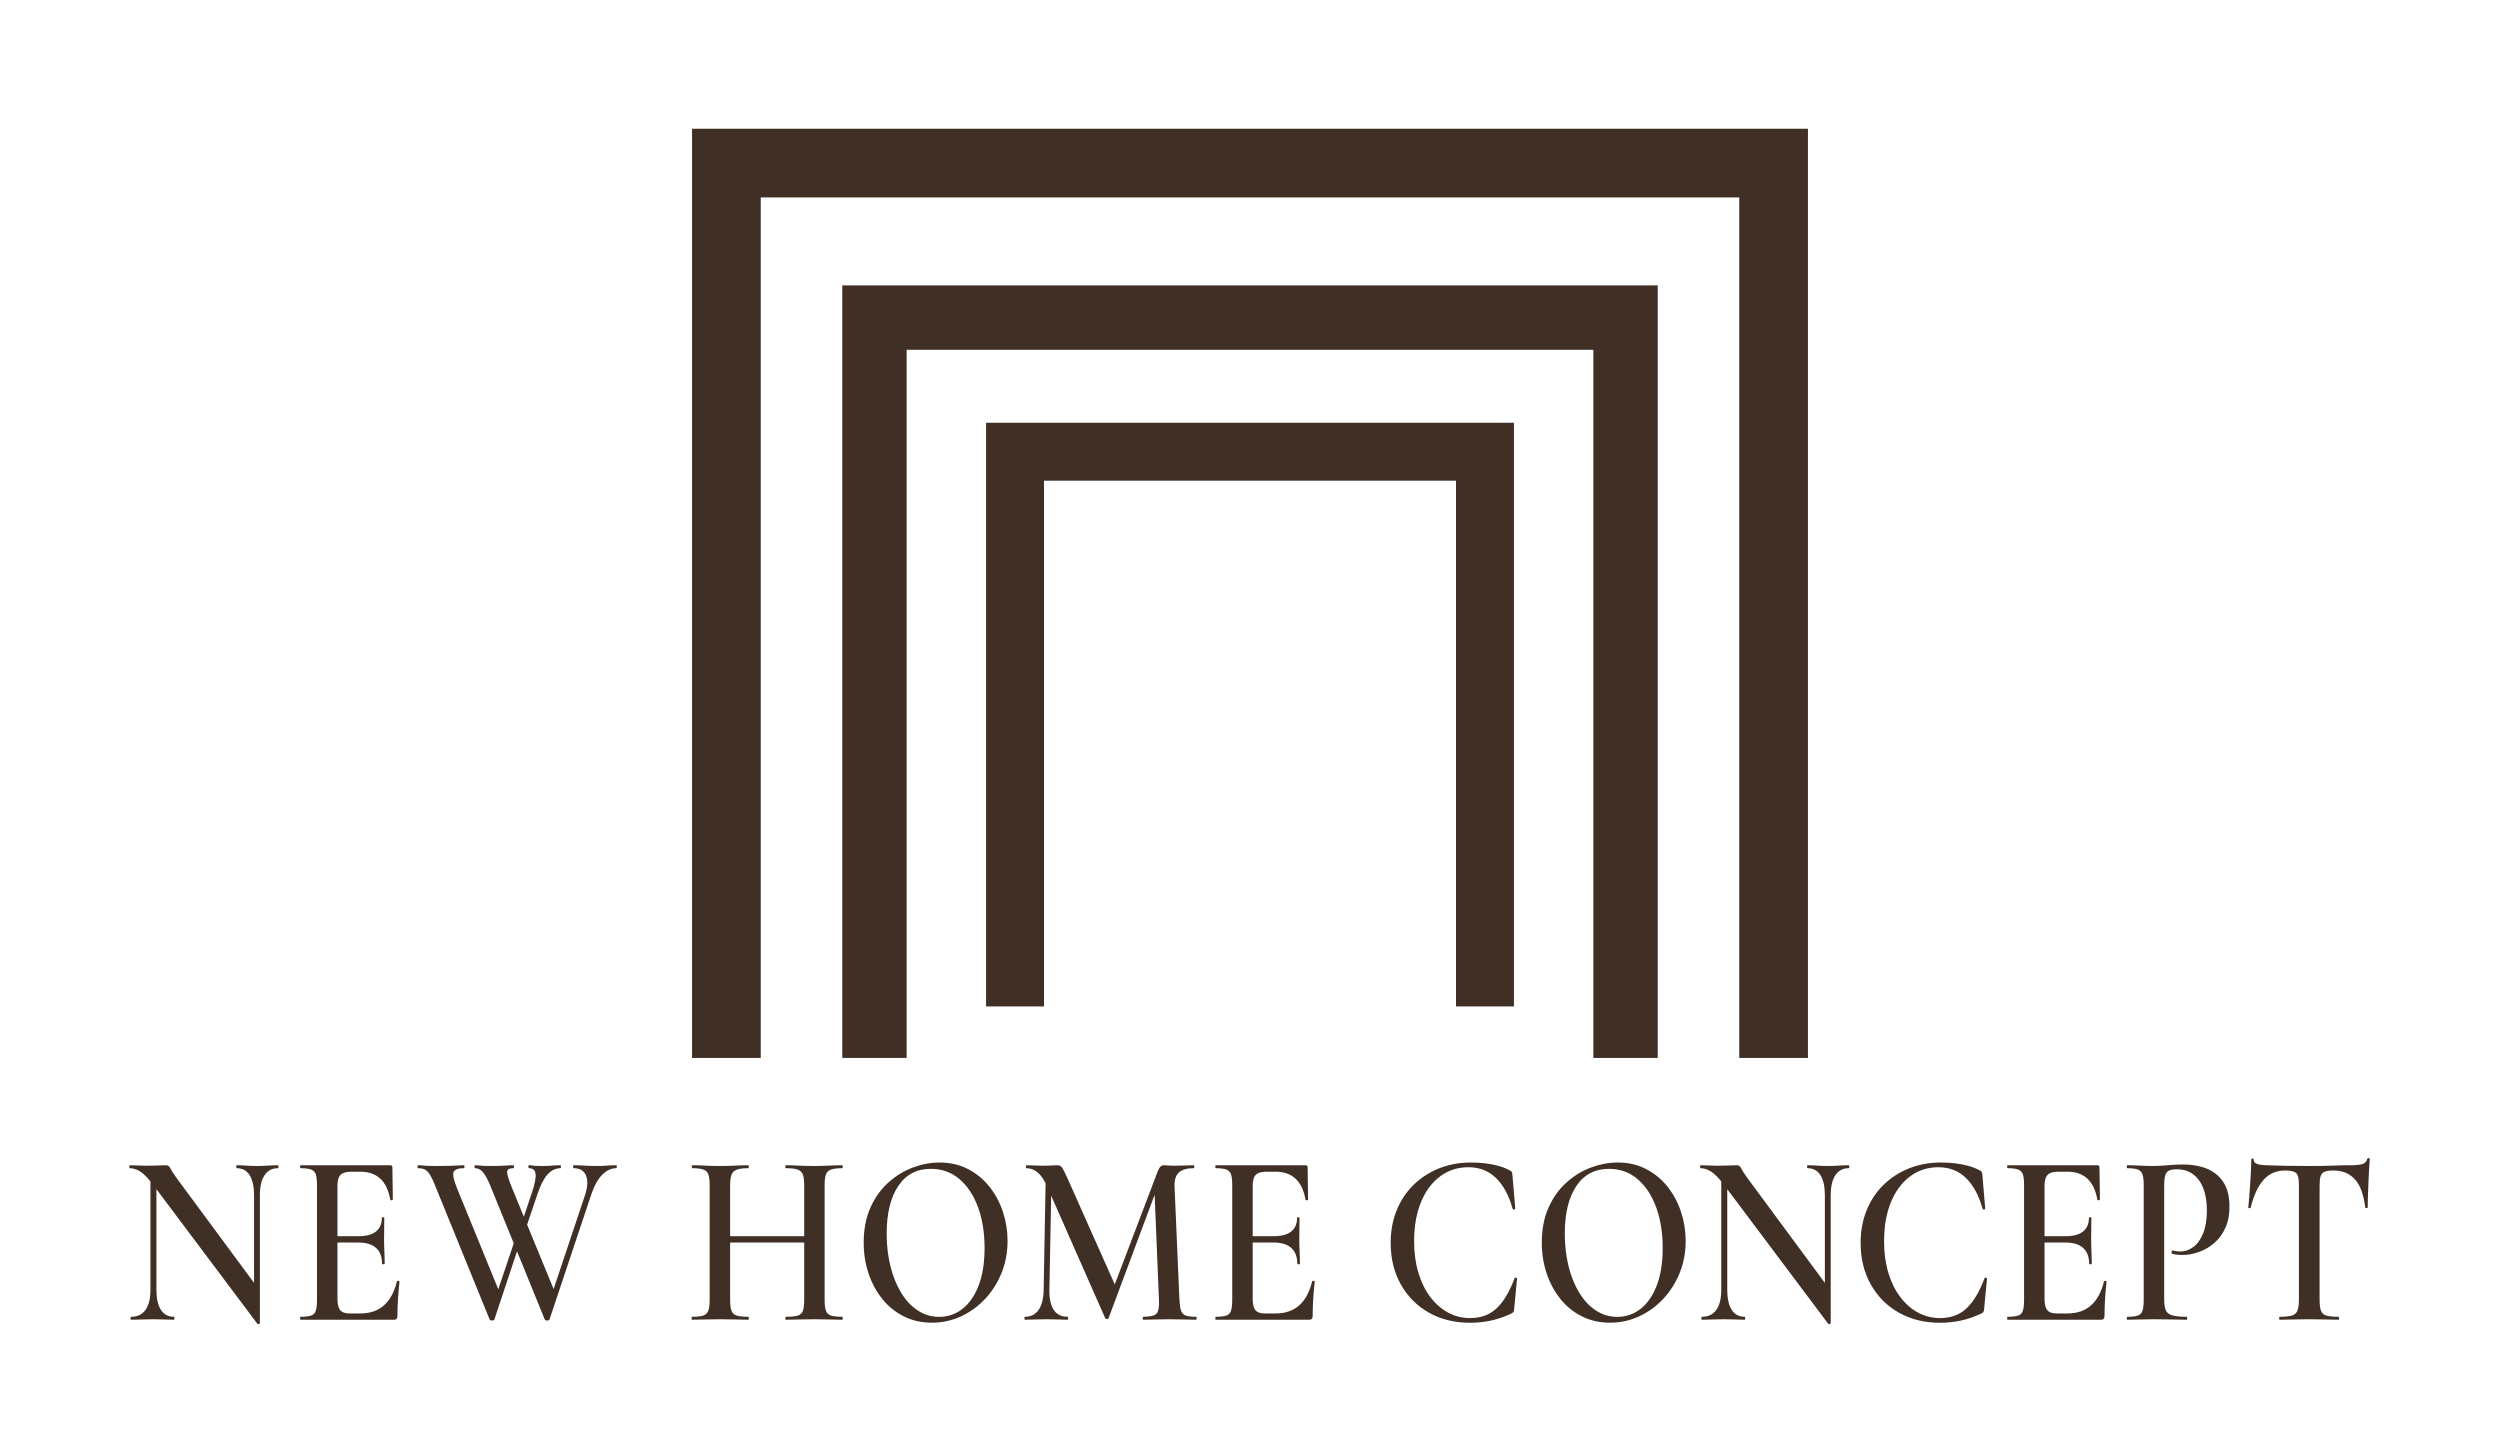
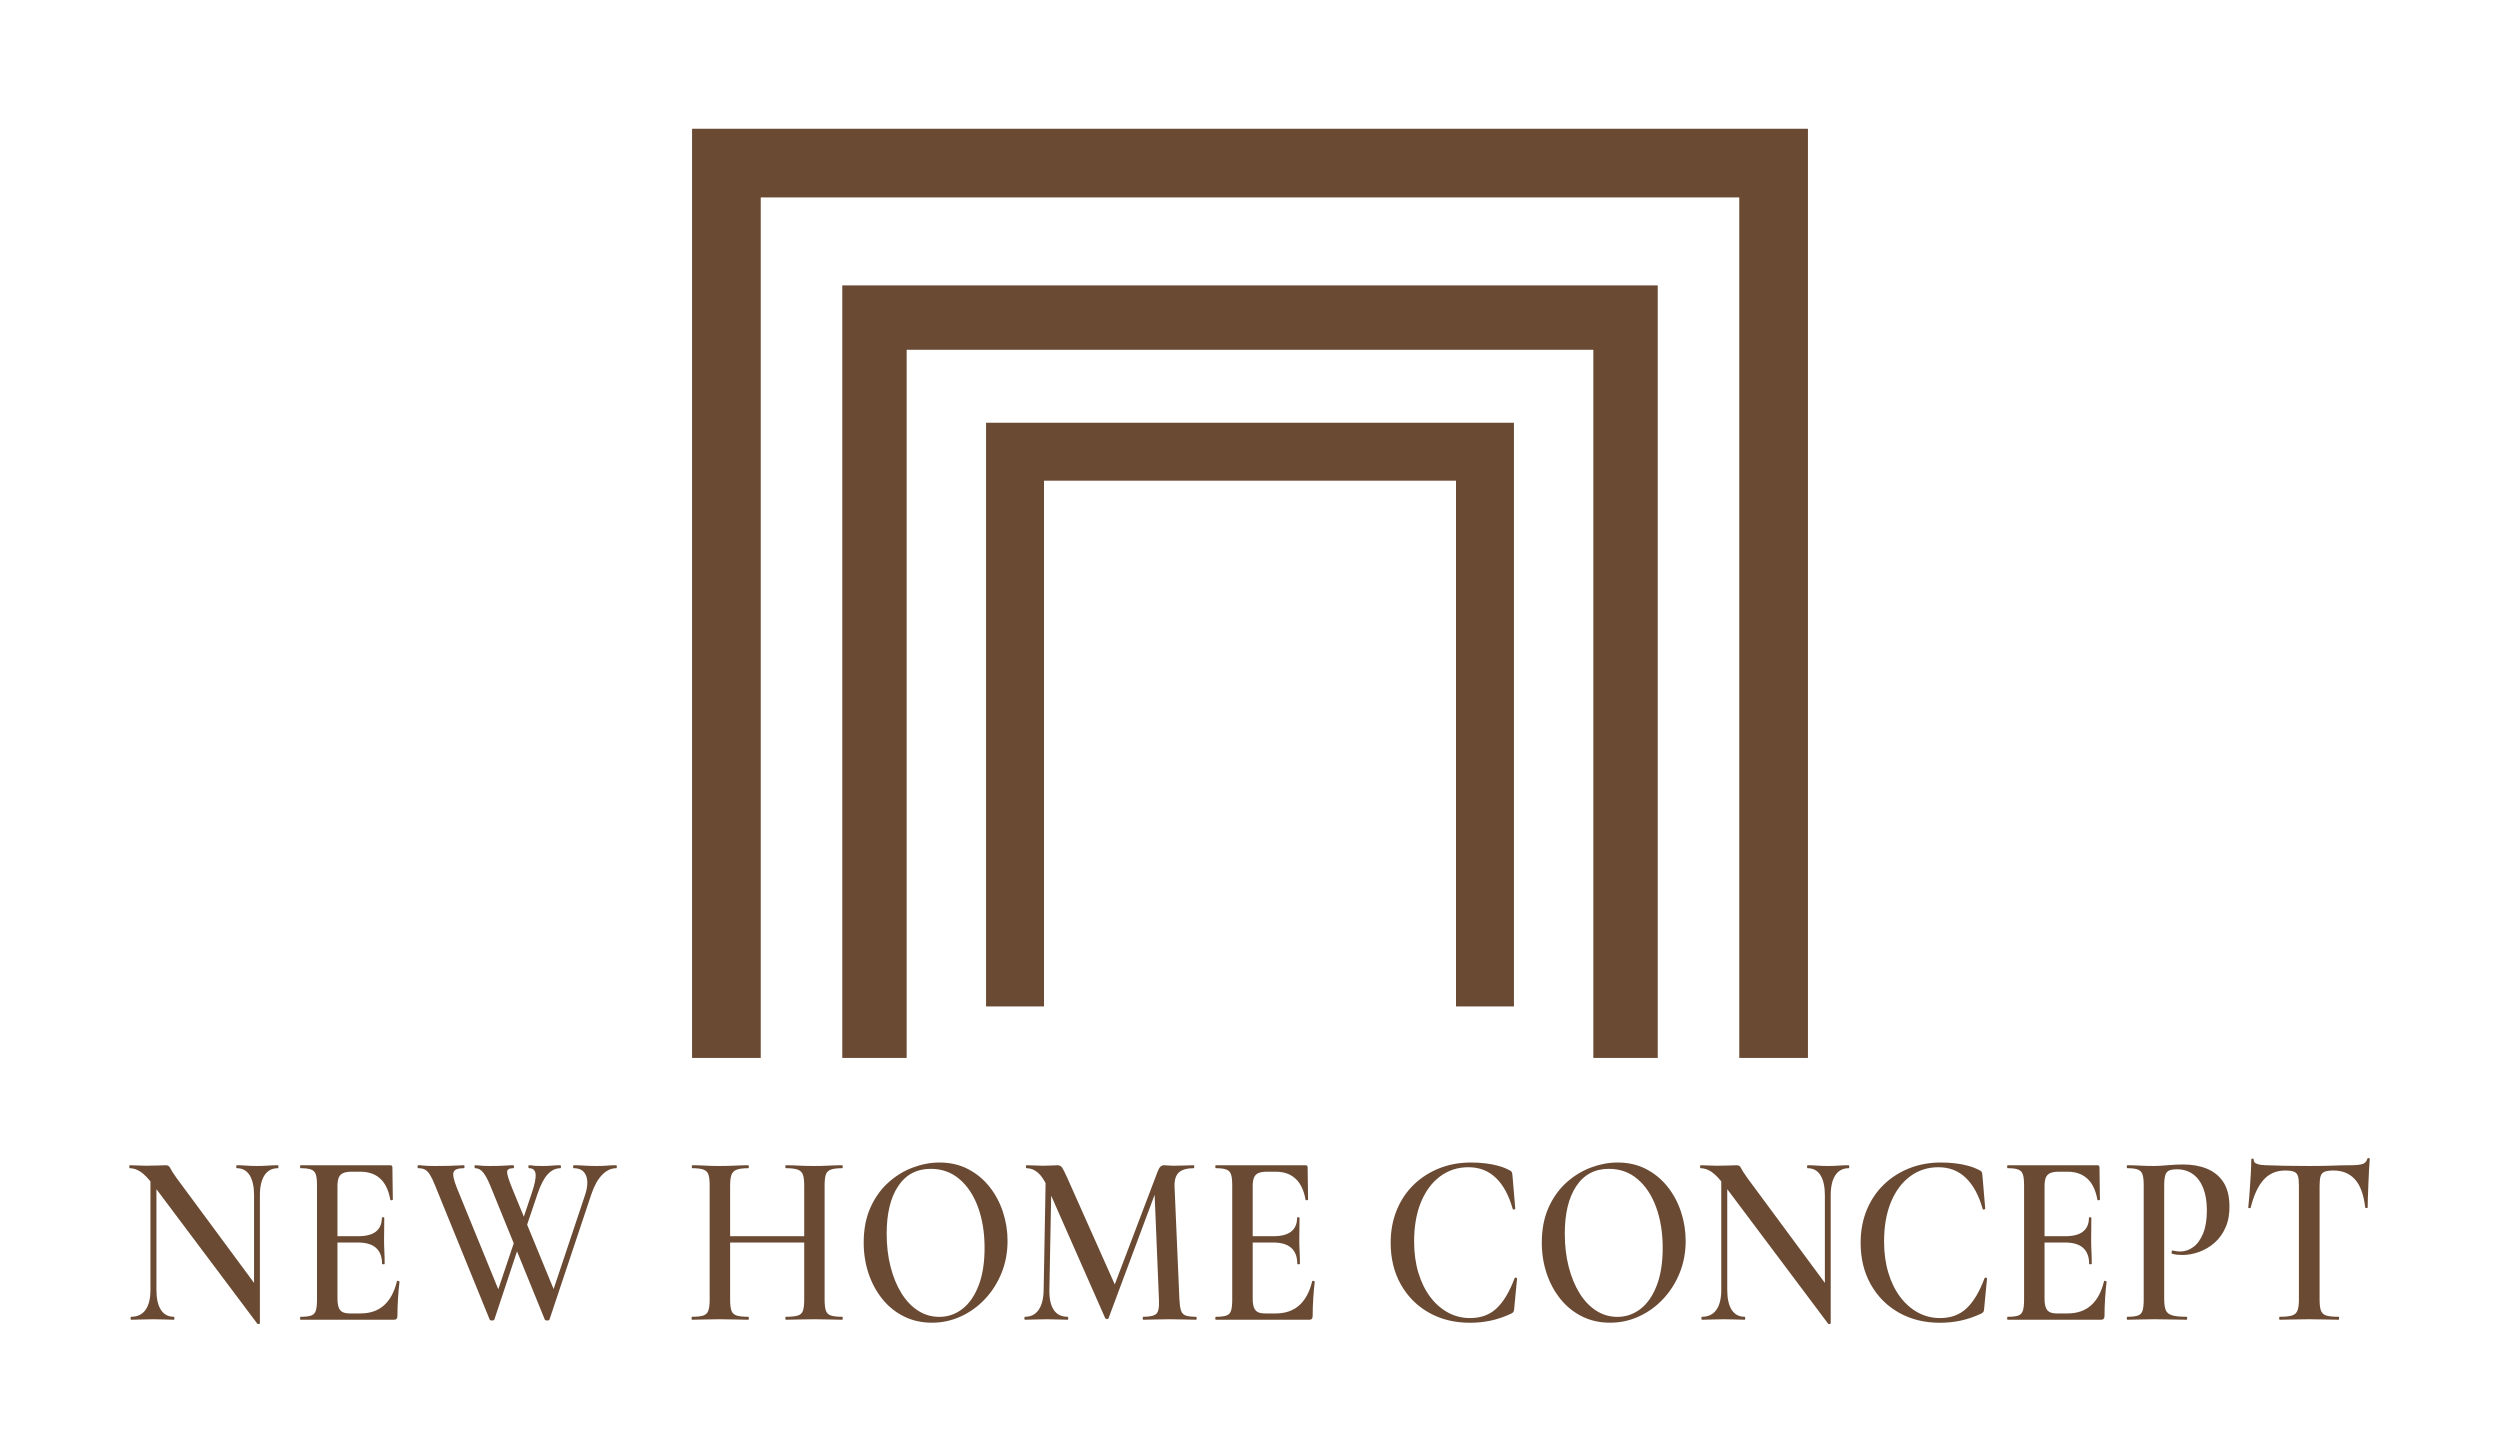
<svg xmlns="http://www.w3.org/2000/svg" viewBox="0 0 1165 675" width="1165" height="675" role="img" aria-label="New Home Concept">
-   <g fill="#402F25">
+   <g fill="#6B4A33">
    <path d="M0 433V0H520V433H488V32H32V433Z M70 433V73H450V433H420V103H100V433Z M137 409V137H383V409H356V164H164V409Z" transform="translate(322.50 60)" />
    <path d="M10.11 58.1V2.65L12.9 2.88V58.1Q12.9 64.14 14.97 67.38Q17.04 70.62 21.04 70.62Q21.27 70.62 21.27 71.31Q21.27 72 21.04 72Q18.91 72 16.64 71.88Q14.36 71.77 11.63 71.77Q8.79 71.77 6.11 71.88Q3.43 72 1.13 72Q0.85 72 0.85 71.31Q0.85 70.62 1.13 70.62Q5.54 70.62 7.83 67.38Q10.11 64.14 10.11 58.1ZM61.11 73.6Q61.11 73.92 60.64 73.97Q60.18 74.03 59.97 73.92L11.62 9.45Q8.07 4.72 5.52 3.05Q2.96 1.38 0.48 1.38Q0.25 1.38 0.25 0.69Q0.25 0 0.48 0Q2.41 0 4.43 0.12Q6.46 0.23 8.15 0.23Q11.16 0.23 13.62 0.12Q16.07 0 17.4 0Q18.7 0 19.32 1.32Q19.93 2.65 22.31 5.99L60.3 57.41ZM61.11 14.02V73.6L58.39 70.11V14.02Q58.39 7.97 56.35 4.68Q54.3 1.38 50.31 1.38Q50.11 1.38 50.11 0.69Q50.11 0 50.31 0Q52.46 0 54.74 0.17Q57.01 0.35 59.74 0.35Q62.34 0.35 64.86 0.17Q67.39 0 69.52 0Q69.75 0 69.75 0.69Q69.75 1.38 69.52 1.38Q65.42 1.38 63.26 4.68Q61.11 7.97 61.11 14.02ZM123.66 72H80.1Q79.83 72 79.83 71.31Q79.83 70.62 80.1 70.62Q83.41 70.62 85.02 70.04Q86.64 69.47 87.18 67.74Q87.72 66.01 87.72 62.67V9.33Q87.72 5.99 87.18 4.32Q86.64 2.65 85.02 2.02Q83.41 1.38 80.1 1.38Q79.83 1.38 79.83 0.69Q79.83 0 80.1 0H121.88Q122.86 0 122.86 1.04L123.06 15.98Q123.06 16.24 122.55 16.32Q122.03 16.41 121.88 16.06Q120.72 9.49 117.21 6.26Q113.7 3.02 107.97 3.02H103.89Q101.41 3.02 99.95 3.64Q98.5 4.26 97.88 5.72Q97.26 7.18 97.26 9.6V62.21Q97.26 64.68 97.81 66.21Q98.35 67.74 99.59 68.4Q100.83 69.06 103.01 69.06H107.95Q114.73 69.06 118.95 65.28Q123.17 61.5 124.97 54.1Q125.04 53.75 125.61 53.89Q126.17 54.03 126.17 54.29Q125.77 57.54 125.48 61.99Q125.2 66.45 125.2 70.27Q125.2 72 123.66 72ZM118.04 45.93Q118.04 41.08 115.26 38.55Q112.48 36.01 106.79 36.01H92.72V33.07H106.95Q112.51 33.07 115.23 30.87Q117.94 28.67 117.94 24.54Q117.94 24.23 118.51 24.23Q119.07 24.23 119.07 24.54Q119.07 28.22 119.02 30.27Q118.97 32.32 118.97 34.56Q118.97 37.34 119.11 40.03Q119.25 42.72 119.25 45.93Q119.25 46.16 118.65 46.16Q118.04 46.16 118.04 45.93ZM182.95 34.06 170.38 71.88Q170.28 72.35 169.33 72.35Q168.37 72.35 168.17 71.88L142.8 9.56Q141.48 6.23 140.4 4.49Q139.33 2.74 138.08 2.06Q136.83 1.38 134.87 1.38Q134.57 1.38 134.57 0.69Q134.57 0 134.87 0Q136.13 0 137 0.12Q137.87 0.23 139.11 0.29Q140.35 0.35 142.53 0.35Q146.46 0.35 148.94 0.29Q151.42 0.23 153.12 0.12Q154.81 0 156.17 0Q156.47 0 156.47 0.69Q156.47 1.38 156.17 1.38Q152.14 1.38 151.39 3.16Q150.64 4.93 152.98 10.75L173.08 59.95L169.08 67.08L181.18 31.09ZM227.21 0Q227.43 0 227.43 0.69Q227.43 1.38 227.21 1.38Q223.66 1.38 220.64 4.43Q217.63 7.47 215.6 13.42L196.07 71.88Q195.97 72.35 195.02 72.35Q194.06 72.35 193.86 71.88L168.49 9.56Q166.86 5.57 165.24 3.48Q163.62 1.38 161.43 1.38Q161.13 1.38 161.13 0.69Q161.13 0 161.43 0Q162.54 0 163.38 0.12Q164.22 0.23 165.31 0.29Q166.4 0.35 168.29 0.35Q173.08 0.35 175.36 0.17Q177.64 0 179.22 0Q179.52 0 179.52 0.69Q179.52 1.38 179.22 1.38Q176.37 1.38 176.31 3.08Q176.25 4.77 178.67 10.75L198.91 59.95L194.85 67.08L212.65 13.82Q214.49 8.2 213.08 4.79Q211.67 1.38 207.36 1.38Q207.06 1.38 207.06 0.69Q207.06 0 207.36 0Q209.89 0 212.27 0.17Q214.64 0.35 218.27 0.35Q221.11 0.35 222.9 0.17Q224.7 0 227.21 0ZM181.73 31.09 187.8 12.98Q189.86 6.95 189.59 4.16Q189.32 1.38 186.51 1.38Q186.23 1.38 186.23 0.69Q186.23 0 186.51 0Q187.54 0 188.02 0.12Q188.5 0.23 189.49 0.29Q190.49 0.35 193.06 0.35Q195.65 0.35 197.27 0.17Q198.9 0 201.19 0Q201.39 0 201.39 0.69Q201.39 1.38 201.19 1.38Q197.86 1.38 195.23 4.22Q192.61 7.05 190.46 13.42L183.49 34.06ZM314.76 9.56Q314.76 6.22 314.19 4.49Q313.61 2.76 311.8 2.07Q309.99 1.38 306.26 1.38Q305.96 1.38 305.96 0.69Q305.96 0 306.26 0Q308.8 0 312.04 0.17Q315.29 0.35 319.58 0.35Q323.08 0.35 326.49 0.17Q329.9 0 332.43 0Q332.73 0 332.73 0.69Q332.73 1.38 332.43 1.38Q328.99 1.38 327.22 2.02Q325.45 2.65 324.86 4.32Q324.27 5.99 324.27 9.33V62.67Q324.27 66.01 324.86 67.74Q325.45 69.47 327.22 70.04Q328.99 70.62 332.43 70.62Q332.73 70.62 332.73 71.31Q332.73 72 332.43 72Q329.9 72 326.49 71.88Q323.08 71.77 319.58 71.77Q315.29 71.77 312.04 71.88Q308.8 72 306.26 72Q305.96 72 305.96 71.31Q305.96 70.62 306.26 70.62Q309.99 70.62 311.8 70.04Q313.61 69.47 314.19 67.74Q314.76 66.01 314.76 62.67ZM275.15 36.01V33.07H319.08V36.01ZM270.7 62.67V9.33Q270.7 5.99 270.11 4.32Q269.52 2.65 267.8 2.02Q266.08 1.38 262.64 1.38Q262.37 1.38 262.37 0.69Q262.37 0 262.64 0Q265.2 0 268.42 0.17Q271.64 0.35 275.13 0.35Q279.44 0.35 282.77 0.17Q286.1 0 288.74 0Q288.94 0 288.94 0.69Q288.94 1.38 288.74 1.38Q285.11 1.38 283.3 2.07Q281.48 2.76 280.86 4.49Q280.24 6.22 280.24 9.56V62.67Q280.24 66.01 280.84 67.74Q281.45 69.47 283.29 70.04Q285.14 70.62 288.74 70.62Q288.94 70.62 288.94 71.31Q288.94 72 288.74 72Q285.98 72 282.71 71.88Q279.44 71.77 275.13 71.77Q271.61 71.77 268.32 71.88Q265.02 72 262.47 72Q262.27 72 262.27 71.31Q262.27 70.62 262.47 70.62Q265.99 70.62 267.73 70.04Q269.47 69.47 270.09 67.74Q270.7 66.01 270.7 62.67ZM374.29 73.38Q367.07 73.38 361.2 70.44Q355.32 67.51 351.16 62.32Q346.99 57.14 344.73 50.4Q342.48 43.66 342.48 36.06Q342.48 26.73 345.64 19.7Q348.8 12.67 354.02 8.01Q359.24 3.34 365.46 1.04Q371.68 -1.27 377.81 -1.27Q385.23 -1.27 391.11 1.79Q396.98 4.84 401.09 10.02Q405.21 15.21 407.37 21.77Q409.52 28.34 409.52 35.25Q409.52 43.32 406.71 50.23Q403.9 57.14 399.03 62.32Q394.17 67.51 387.79 70.44Q381.42 73.38 374.29 73.38ZM377.69 70.66Q383.7 70.66 388.47 66.96Q393.25 63.26 396.03 56.07Q398.81 48.88 398.81 38.56Q398.81 27.87 395.76 19.56Q392.72 11.25 387.11 6.47Q381.51 1.68 373.74 1.68Q363.91 1.68 358.55 9.73Q353.19 17.77 353.19 31.89Q353.19 40.2 355 47.29Q356.8 54.37 360.08 59.65Q363.36 64.92 367.85 67.79Q372.33 70.66 377.69 70.66ZM426.34 58.1 427.35 2.65 430.06 2.88 429.01 58.1Q428.91 64.14 431.03 67.38Q433.15 70.62 437.52 70.62Q437.79 70.62 437.79 71.31Q437.79 72 437.52 72Q435.31 72 432.99 71.88Q430.67 71.77 427.78 71.77Q424.79 71.77 422.29 71.88Q419.79 72 417.64 72Q417.37 72 417.37 71.31Q417.37 70.62 417.64 70.62Q421.78 70.62 424.01 67.38Q426.24 64.14 426.34 58.1ZM497.41 70.62Q497.63 70.62 497.63 71.31Q497.63 72 497.41 72Q494.85 72 491.64 71.88Q488.42 71.77 484.89 71.77Q481.34 71.77 478.3 71.88Q475.25 72 472.78 72Q472.5 72 472.5 71.31Q472.5 70.62 472.78 70.62Q477.58 70.62 478.96 69.12Q480.34 67.62 480.07 62.67L477.9 9.97L482.41 2.11L456.62 71.19Q456.52 71.65 455.86 71.65Q455.19 71.65 454.99 71.19L427.81 9.56Q424.16 1.38 418.34 1.38Q418.07 1.38 418.07 0.69Q418.07 0 418.34 0Q420.28 0 422.43 0.12Q424.57 0.23 426.04 0.23Q428.32 0.23 430.07 0.12Q431.82 0 432.78 0Q434.19 0 434.95 1.12Q435.72 2.24 437.4 5.99L460.02 56.75L455.66 65.6L479.48 2.88Q480.06 1.36 480.76 0.68Q481.47 0 482.49 0Q483.36 0 484.44 0.12Q485.51 0.23 486.96 0.23Q490.01 0.23 492.09 0.12Q494.17 0 496.26 0Q496.54 0 496.54 0.69Q496.54 1.38 496.26 1.38Q491.56 1.38 489.36 3.37Q487.17 5.35 487.34 10.02L489.61 62.67Q489.78 66.01 490.36 67.74Q490.94 69.47 492.56 70.04Q494.17 70.62 497.41 70.62ZM550.16 72H506.6Q506.33 72 506.33 71.31Q506.33 70.62 506.6 70.62Q509.91 70.62 511.52 70.04Q513.14 69.47 513.68 67.74Q514.22 66.01 514.22 62.67V9.33Q514.22 5.99 513.68 4.32Q513.14 2.65 511.52 2.02Q509.91 1.38 506.6 1.38Q506.33 1.38 506.33 0.69Q506.33 0 506.6 0H548.38Q549.36 0 549.36 1.04L549.56 15.98Q549.56 16.24 549.05 16.32Q548.53 16.41 548.38 16.06Q547.22 9.49 543.71 6.26Q540.2 3.02 534.47 3.02H530.39Q527.91 3.02 526.45 3.64Q525 4.26 524.38 5.72Q523.76 7.18 523.76 9.6V62.21Q523.76 64.68 524.31 66.21Q524.85 67.74 526.09 68.4Q527.33 69.06 529.51 69.06H534.45Q541.23 69.06 545.45 65.28Q549.67 61.5 551.47 54.1Q551.54 53.75 552.11 53.89Q552.67 54.03 552.67 54.29Q552.27 57.54 551.98 61.99Q551.7 66.45 551.7 70.27Q551.7 72 550.16 72ZM544.54 45.93Q544.54 41.08 541.76 38.55Q538.98 36.01 533.29 36.01H519.22V33.07H533.45Q539.01 33.07 541.73 30.87Q544.44 28.67 544.44 24.54Q544.44 24.23 545.01 24.23Q545.57 24.23 545.57 24.54Q545.57 28.22 545.52 30.27Q545.47 32.32 545.47 34.56Q545.47 37.34 545.61 40.03Q545.75 42.72 545.75 45.93Q545.75 46.16 545.15 46.16Q544.54 46.16 544.54 45.93ZM625.43 -1.27Q628.86 -1.27 632.12 -0.89Q635.38 -0.51 638.27 0.29Q641.15 1.09 643.46 2.35Q644.28 2.73 644.5 3.18Q644.73 3.64 644.83 4.97L646.11 20.19Q646.11 20.5 645.59 20.63Q645.07 20.76 644.9 20.3Q642.26 10.91 637.11 5.92Q631.97 0.93 624.27 0.93Q616.87 0.93 611.15 5.15Q605.44 9.37 602.21 17.12Q598.98 24.87 598.98 35.55Q598.98 43.46 600.94 50.02Q602.9 56.57 606.45 61.31Q609.99 66.04 614.73 68.63Q619.47 71.22 625.05 71.22Q632.59 71.22 637.41 66.69Q642.23 62.16 645.82 52.61Q645.99 52.26 646.47 52.38Q646.95 52.49 646.95 52.8L645.64 66.52Q645.54 67.9 645.3 68.29Q645.07 68.68 644.25 69.14Q639.29 71.44 634.58 72.43Q629.87 73.41 625.03 73.41Q614.27 73.41 605.92 68.72Q597.57 64.02 592.81 55.59Q588.05 47.16 588.05 36.17Q588.05 27.88 590.85 20.99Q593.66 14.09 598.74 9.13Q603.83 4.17 610.64 1.45Q617.46 -1.27 625.43 -1.27ZM690.29 73.38Q683.07 73.38 677.2 70.44Q671.32 67.51 667.16 62.32Q662.99 57.14 660.73 50.4Q658.48 43.66 658.48 36.06Q658.48 26.73 661.64 19.7Q664.8 12.67 670.02 8.01Q675.24 3.34 681.46 1.04Q687.68 -1.27 693.81 -1.27Q701.23 -1.27 707.11 1.79Q712.98 4.84 717.09 10.02Q721.21 15.21 723.37 21.77Q725.52 28.34 725.52 35.25Q725.52 43.32 722.71 50.23Q719.9 57.14 715.03 62.32Q710.17 67.51 703.79 70.44Q697.42 73.38 690.29 73.38ZM693.69 70.66Q699.7 70.66 704.47 66.96Q709.25 63.26 712.03 56.07Q714.81 48.88 714.81 38.56Q714.81 27.87 711.76 19.56Q708.72 11.25 703.11 6.47Q697.51 1.68 689.74 1.68Q679.91 1.68 674.55 9.73Q669.19 17.77 669.19 31.89Q669.19 40.2 671 47.29Q672.8 54.37 676.08 59.65Q679.36 64.92 683.85 67.79Q688.33 70.66 693.69 70.66ZM742.11 58.1V2.65L744.9 2.88V58.1Q744.9 64.14 746.97 67.38Q749.04 70.62 753.04 70.62Q753.27 70.62 753.27 71.31Q753.27 72 753.04 72Q750.91 72 748.64 71.88Q746.36 71.77 743.63 71.77Q740.79 71.77 738.11 71.88Q735.43 72 733.13 72Q732.85 72 732.85 71.31Q732.85 70.62 733.13 70.62Q737.54 70.62 739.83 67.38Q742.11 64.14 742.11 58.1ZM793.11 73.6Q793.11 73.92 792.64 73.97Q792.18 74.03 791.97 73.92L743.62 9.45Q740.07 4.72 737.52 3.05Q734.96 1.38 732.48 1.38Q732.25 1.38 732.25 0.69Q732.25 0 732.48 0Q734.41 0 736.43 0.12Q738.46 0.23 740.15 0.23Q743.16 0.23 745.62 0.12Q748.07 0 749.4 0Q750.7 0 751.32 1.32Q751.93 2.65 754.31 5.99L792.3 57.41ZM793.11 14.02V73.6L790.39 70.11V14.02Q790.39 7.97 788.35 4.68Q786.3 1.38 782.31 1.38Q782.11 1.38 782.11 0.69Q782.11 0 782.31 0Q784.46 0 786.74 0.17Q789.01 0.35 791.74 0.35Q794.34 0.35 796.86 0.17Q799.39 0 801.52 0Q801.75 0 801.75 0.69Q801.75 1.38 801.52 1.38Q797.42 1.38 795.26 4.68Q793.11 7.97 793.11 14.02ZM844.43 -1.27Q847.86 -1.27 851.12 -0.89Q854.38 -0.51 857.27 0.29Q860.15 1.09 862.46 2.35Q863.28 2.73 863.5 3.18Q863.73 3.64 863.83 4.97L865.11 20.19Q865.11 20.5 864.59 20.63Q864.07 20.76 863.9 20.3Q861.26 10.91 856.11 5.92Q850.97 0.93 843.27 0.93Q835.87 0.93 830.15 5.15Q824.44 9.37 821.21 17.12Q817.98 24.87 817.98 35.55Q817.98 43.46 819.94 50.02Q821.9 56.57 825.45 61.31Q828.99 66.04 833.73 68.63Q838.47 71.22 844.05 71.22Q851.59 71.22 856.41 66.69Q861.23 62.16 864.82 52.61Q864.99 52.26 865.47 52.38Q865.95 52.49 865.95 52.8L864.64 66.52Q864.54 67.9 864.3 68.29Q864.07 68.68 863.25 69.14Q858.29 71.44 853.58 72.43Q848.87 73.41 844.03 73.41Q833.27 73.41 824.92 68.72Q816.57 64.02 811.81 55.59Q807.05 47.16 807.05 36.17Q807.05 27.88 809.85 20.99Q812.66 14.09 817.74 9.13Q822.83 4.17 829.64 1.45Q836.46 -1.27 844.43 -1.27ZM919.16 72H875.6Q875.33 72 875.33 71.31Q875.33 70.62 875.6 70.62Q878.91 70.62 880.52 70.04Q882.14 69.47 882.68 67.74Q883.22 66.01 883.22 62.67V9.33Q883.22 5.99 882.68 4.32Q882.14 2.65 880.52 2.02Q878.91 1.38 875.6 1.38Q875.33 1.38 875.33 0.69Q875.33 0 875.6 0H917.38Q918.36 0 918.36 1.04L918.56 15.98Q918.56 16.24 918.05 16.32Q917.53 16.41 917.38 16.06Q916.22 9.49 912.71 6.26Q909.2 3.02 903.47 3.02H899.39Q896.91 3.02 895.45 3.64Q894 4.26 893.38 5.72Q892.76 7.18 892.76 9.6V62.21Q892.76 64.68 893.31 66.21Q893.85 67.74 895.09 68.4Q896.33 69.06 898.51 69.06H903.45Q910.23 69.06 914.45 65.28Q918.67 61.5 920.47 54.1Q920.54 53.75 921.11 53.89Q921.67 54.03 921.67 54.29Q921.27 57.54 920.98 61.99Q920.7 66.45 920.7 70.27Q920.7 72 919.16 72ZM913.54 45.93Q913.54 41.08 910.76 38.55Q907.98 36.01 902.29 36.01H888.22V33.07H902.45Q908.01 33.07 910.73 30.87Q913.44 28.67 913.44 24.54Q913.44 24.23 914.01 24.23Q914.57 24.23 914.57 24.54Q914.57 28.22 914.52 30.27Q914.47 32.32 914.47 34.56Q914.47 37.34 914.61 40.03Q914.75 42.72 914.75 45.93Q914.75 46.16 914.15 46.16Q913.54 46.16 913.54 45.93ZM948.51 62.21Q948.51 65.66 949.21 67.45Q949.92 69.24 952.19 69.93Q954.47 70.62 958.94 70.62Q959.24 70.62 959.24 71.31Q959.24 72 958.94 72Q955.73 72 951.97 71.88Q948.2 71.77 943.79 71.77Q940.28 71.77 937.09 71.88Q933.9 72 931.34 72Q931.07 72 931.07 71.31Q931.07 70.62 931.34 70.62Q934.65 70.62 936.26 70.04Q937.88 69.47 938.42 67.74Q938.97 66.01 938.97 62.67V9.33Q938.97 5.99 938.42 4.32Q937.88 2.65 936.26 2.02Q934.65 1.38 931.34 1.38Q931.07 1.38 931.07 0.69Q931.07 0 931.34 0Q933.9 0 937.04 0.17Q940.18 0.35 943.69 0.35Q946.15 0.35 950.01 0Q953.87 -0.35 957.45 -0.35Q963.55 -0.35 968.32 1.57Q973.09 3.49 975.93 7.63Q978.77 11.78 978.92 18.55Q979.07 24.49 977.17 28.86Q975.27 33.24 972.01 36.11Q968.75 38.97 964.79 40.39Q960.84 41.82 956.96 41.82Q955.87 41.82 954.62 41.7Q953.36 41.59 952.18 41.24Q951.86 41.13 951.97 40.38Q952.08 39.63 952.46 39.74Q953.29 39.97 954.28 40.09Q955.27 40.2 955.93 40.2Q959.25 40.2 962.07 38.13Q964.9 36.06 966.65 31.78Q968.4 27.5 968.4 21.1Q968.4 14.93 966.72 10.68Q965.03 6.43 961.93 4.17Q958.83 1.9 954.48 1.9Q952.18 1.9 950.88 2.43Q949.57 2.96 949.04 4.61Q948.51 6.25 948.51 9.56ZM1004.88 2.46Q998.71 2.46 994.83 6.79Q990.95 11.13 988.82 19.75Q988.75 20.06 988.22 20.02Q987.69 19.98 987.69 19.66Q987.89 18.11 988.11 15.25Q988.32 12.4 988.56 9.05Q988.8 5.71 988.95 2.59Q989.1 -0.52 989.1 -2.53Q989.1 -3.11 989.66 -3.11Q990.23 -3.11 990.23 -2.53Q990.23 -1.38 991.26 -0.86Q992.28 -0.35 993.61 -0.17Q994.94 0 995.84 0Q1004.47 0.35 1016.01 0.35Q1023.07 0.35 1027.27 0.17Q1031.47 0 1035.39 0Q1038.92 0 1040.77 -0.52Q1042.63 -1.04 1043.13 -2.88Q1043.23 -3.34 1043.77 -3.34Q1044.31 -3.34 1044.31 -2.88Q1044.13 -1.07 1043.97 2.1Q1043.81 5.28 1043.67 8.78Q1043.53 12.28 1043.43 15.24Q1043.33 18.2 1043.33 19.66Q1043.33 19.98 1042.8 19.98Q1042.27 19.98 1042.2 19.66Q1041.11 10.62 1037.37 6.54Q1033.63 2.46 1027.44 2.46Q1024.68 2.46 1023.27 3.03Q1021.86 3.6 1021.4 5.11Q1020.93 6.63 1020.93 9.56V62.67Q1020.93 66.01 1021.56 67.74Q1022.19 69.47 1024.06 70.04Q1025.93 70.62 1029.76 70.62Q1030.04 70.62 1030.04 71.31Q1030.04 72 1029.76 72Q1027.01 72 1023.56 71.88Q1020.12 71.77 1016.01 71.77Q1012.11 71.77 1008.67 71.88Q1005.22 72 1002.37 72Q1002.09 72 1002.09 71.31Q1002.09 70.62 1002.37 70.62Q1006.1 70.62 1008.02 70.04Q1009.93 69.47 1010.61 67.74Q1011.29 66.01 1011.29 62.67V9.33Q1011.29 6.48 1010.82 5.01Q1010.34 3.54 1008.95 3Q1007.56 2.46 1004.88 2.46Z" transform="translate(60.00 543)" />
  </g>
</svg>
